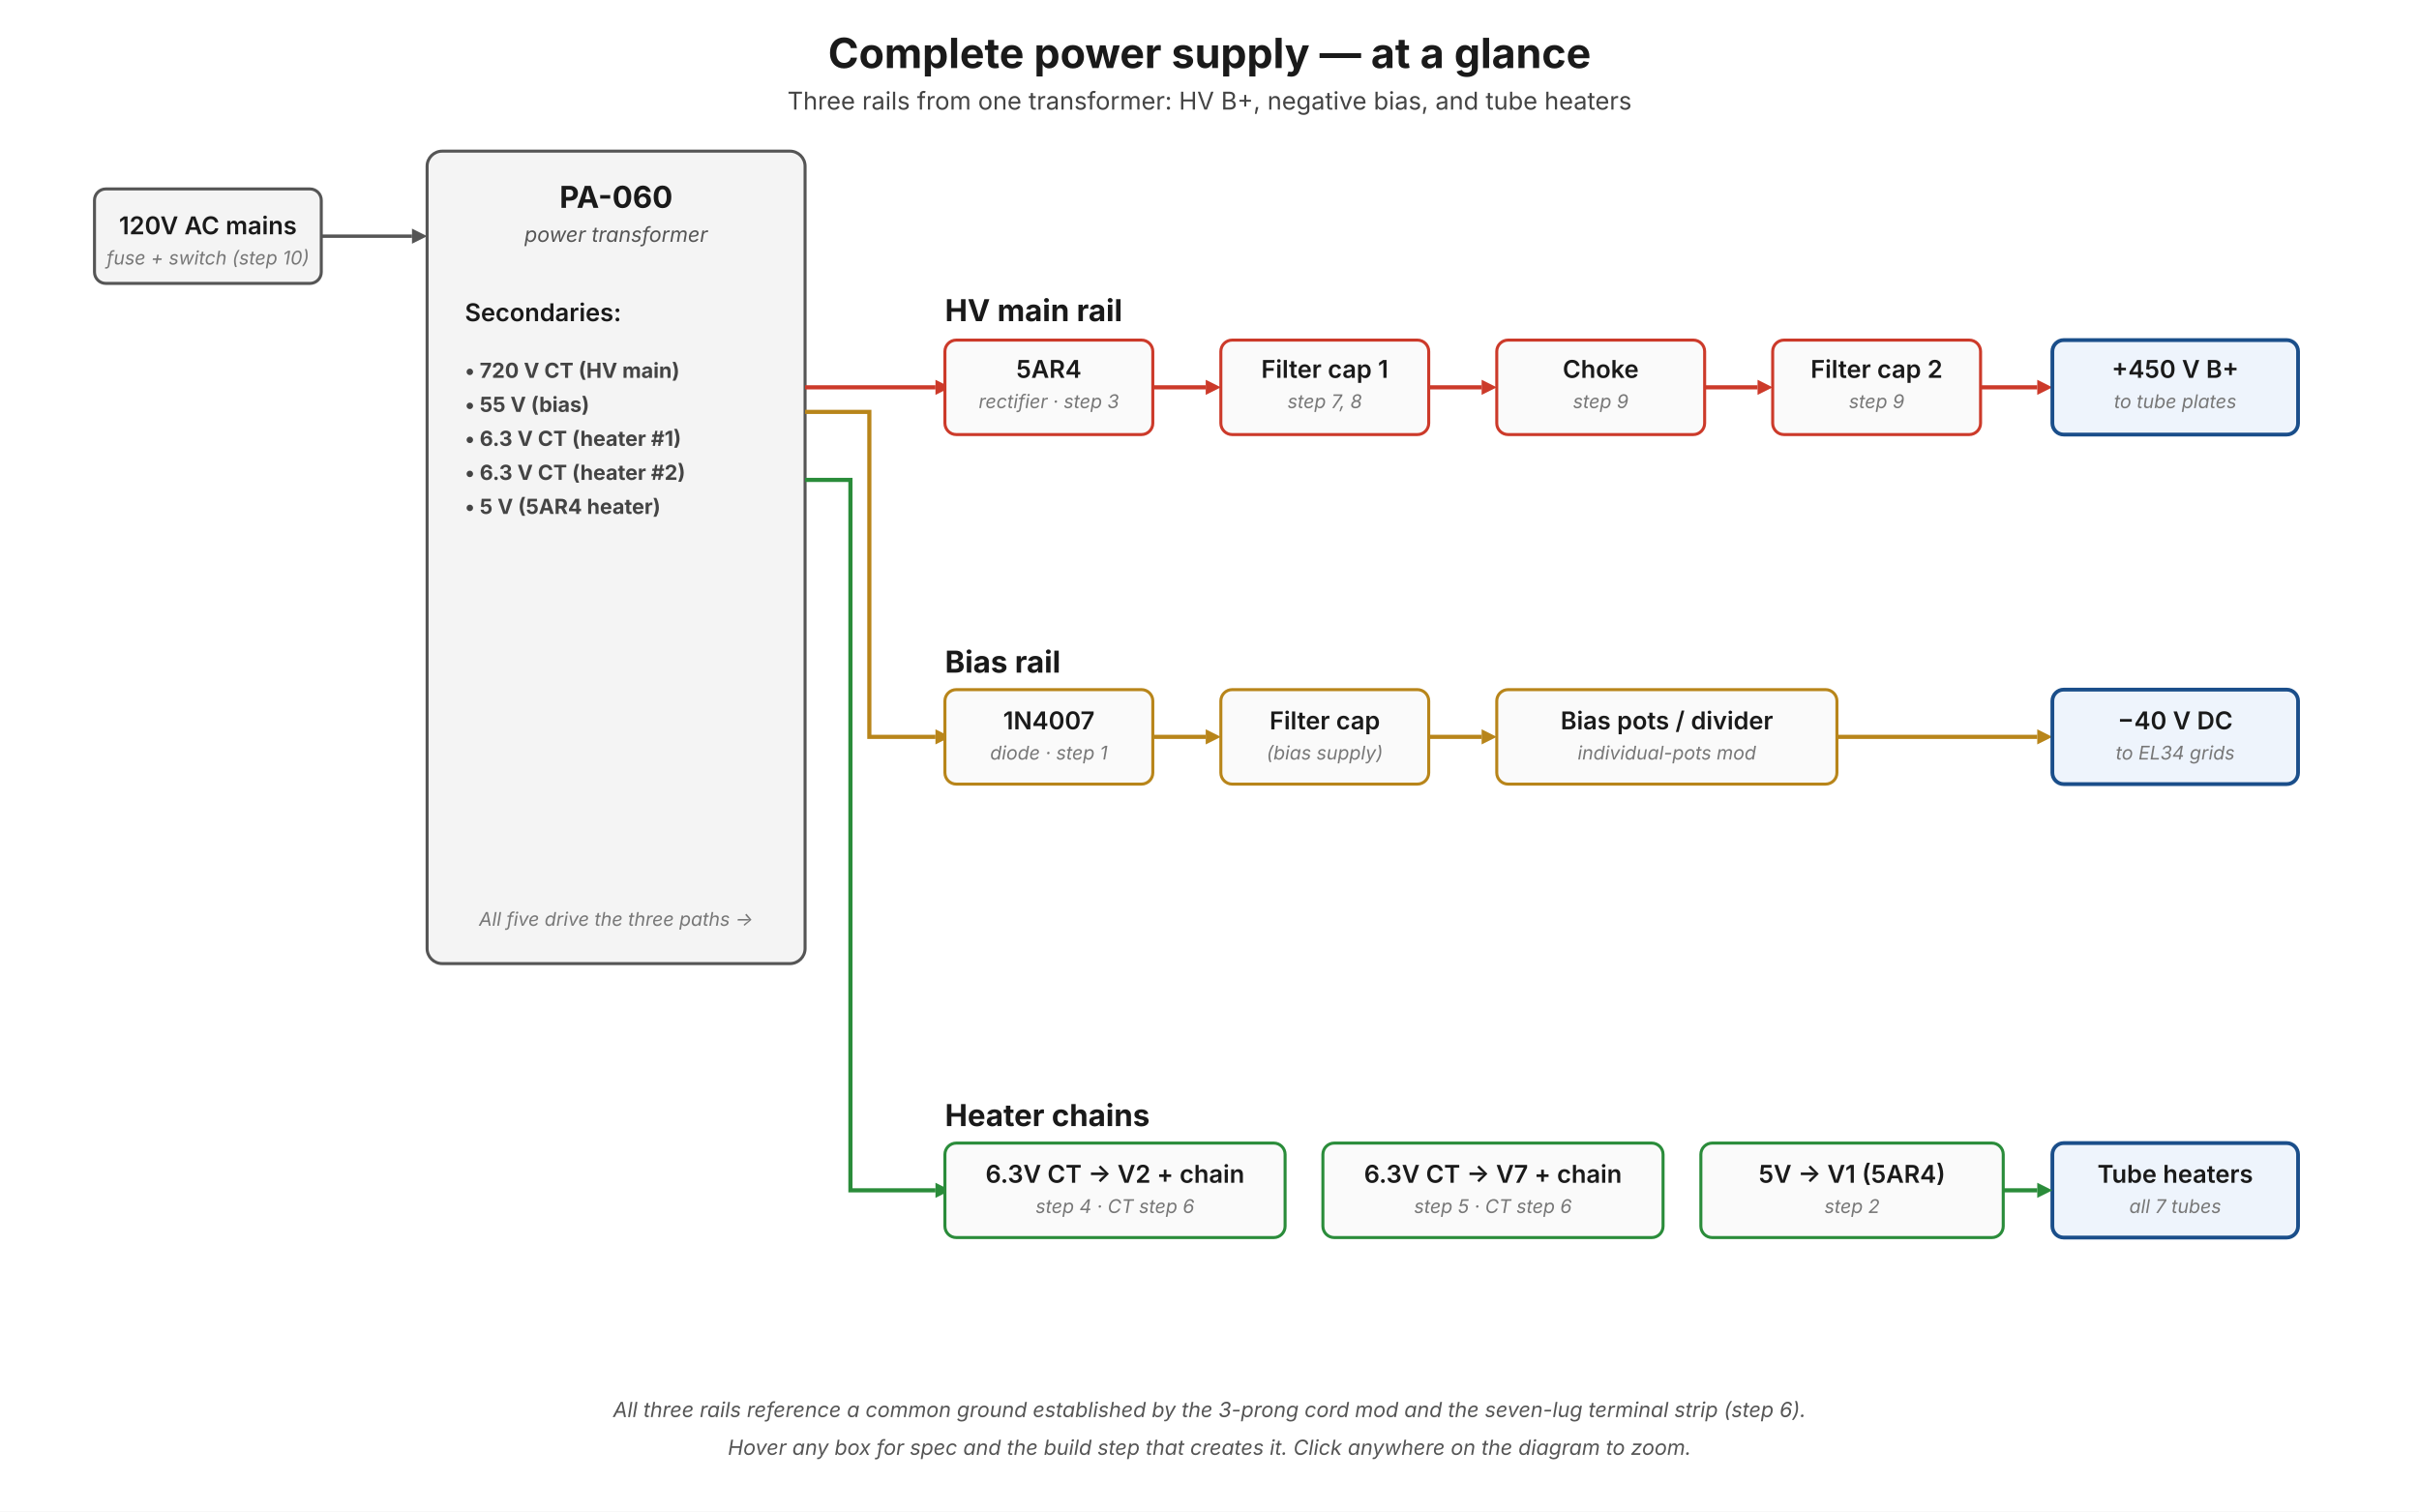
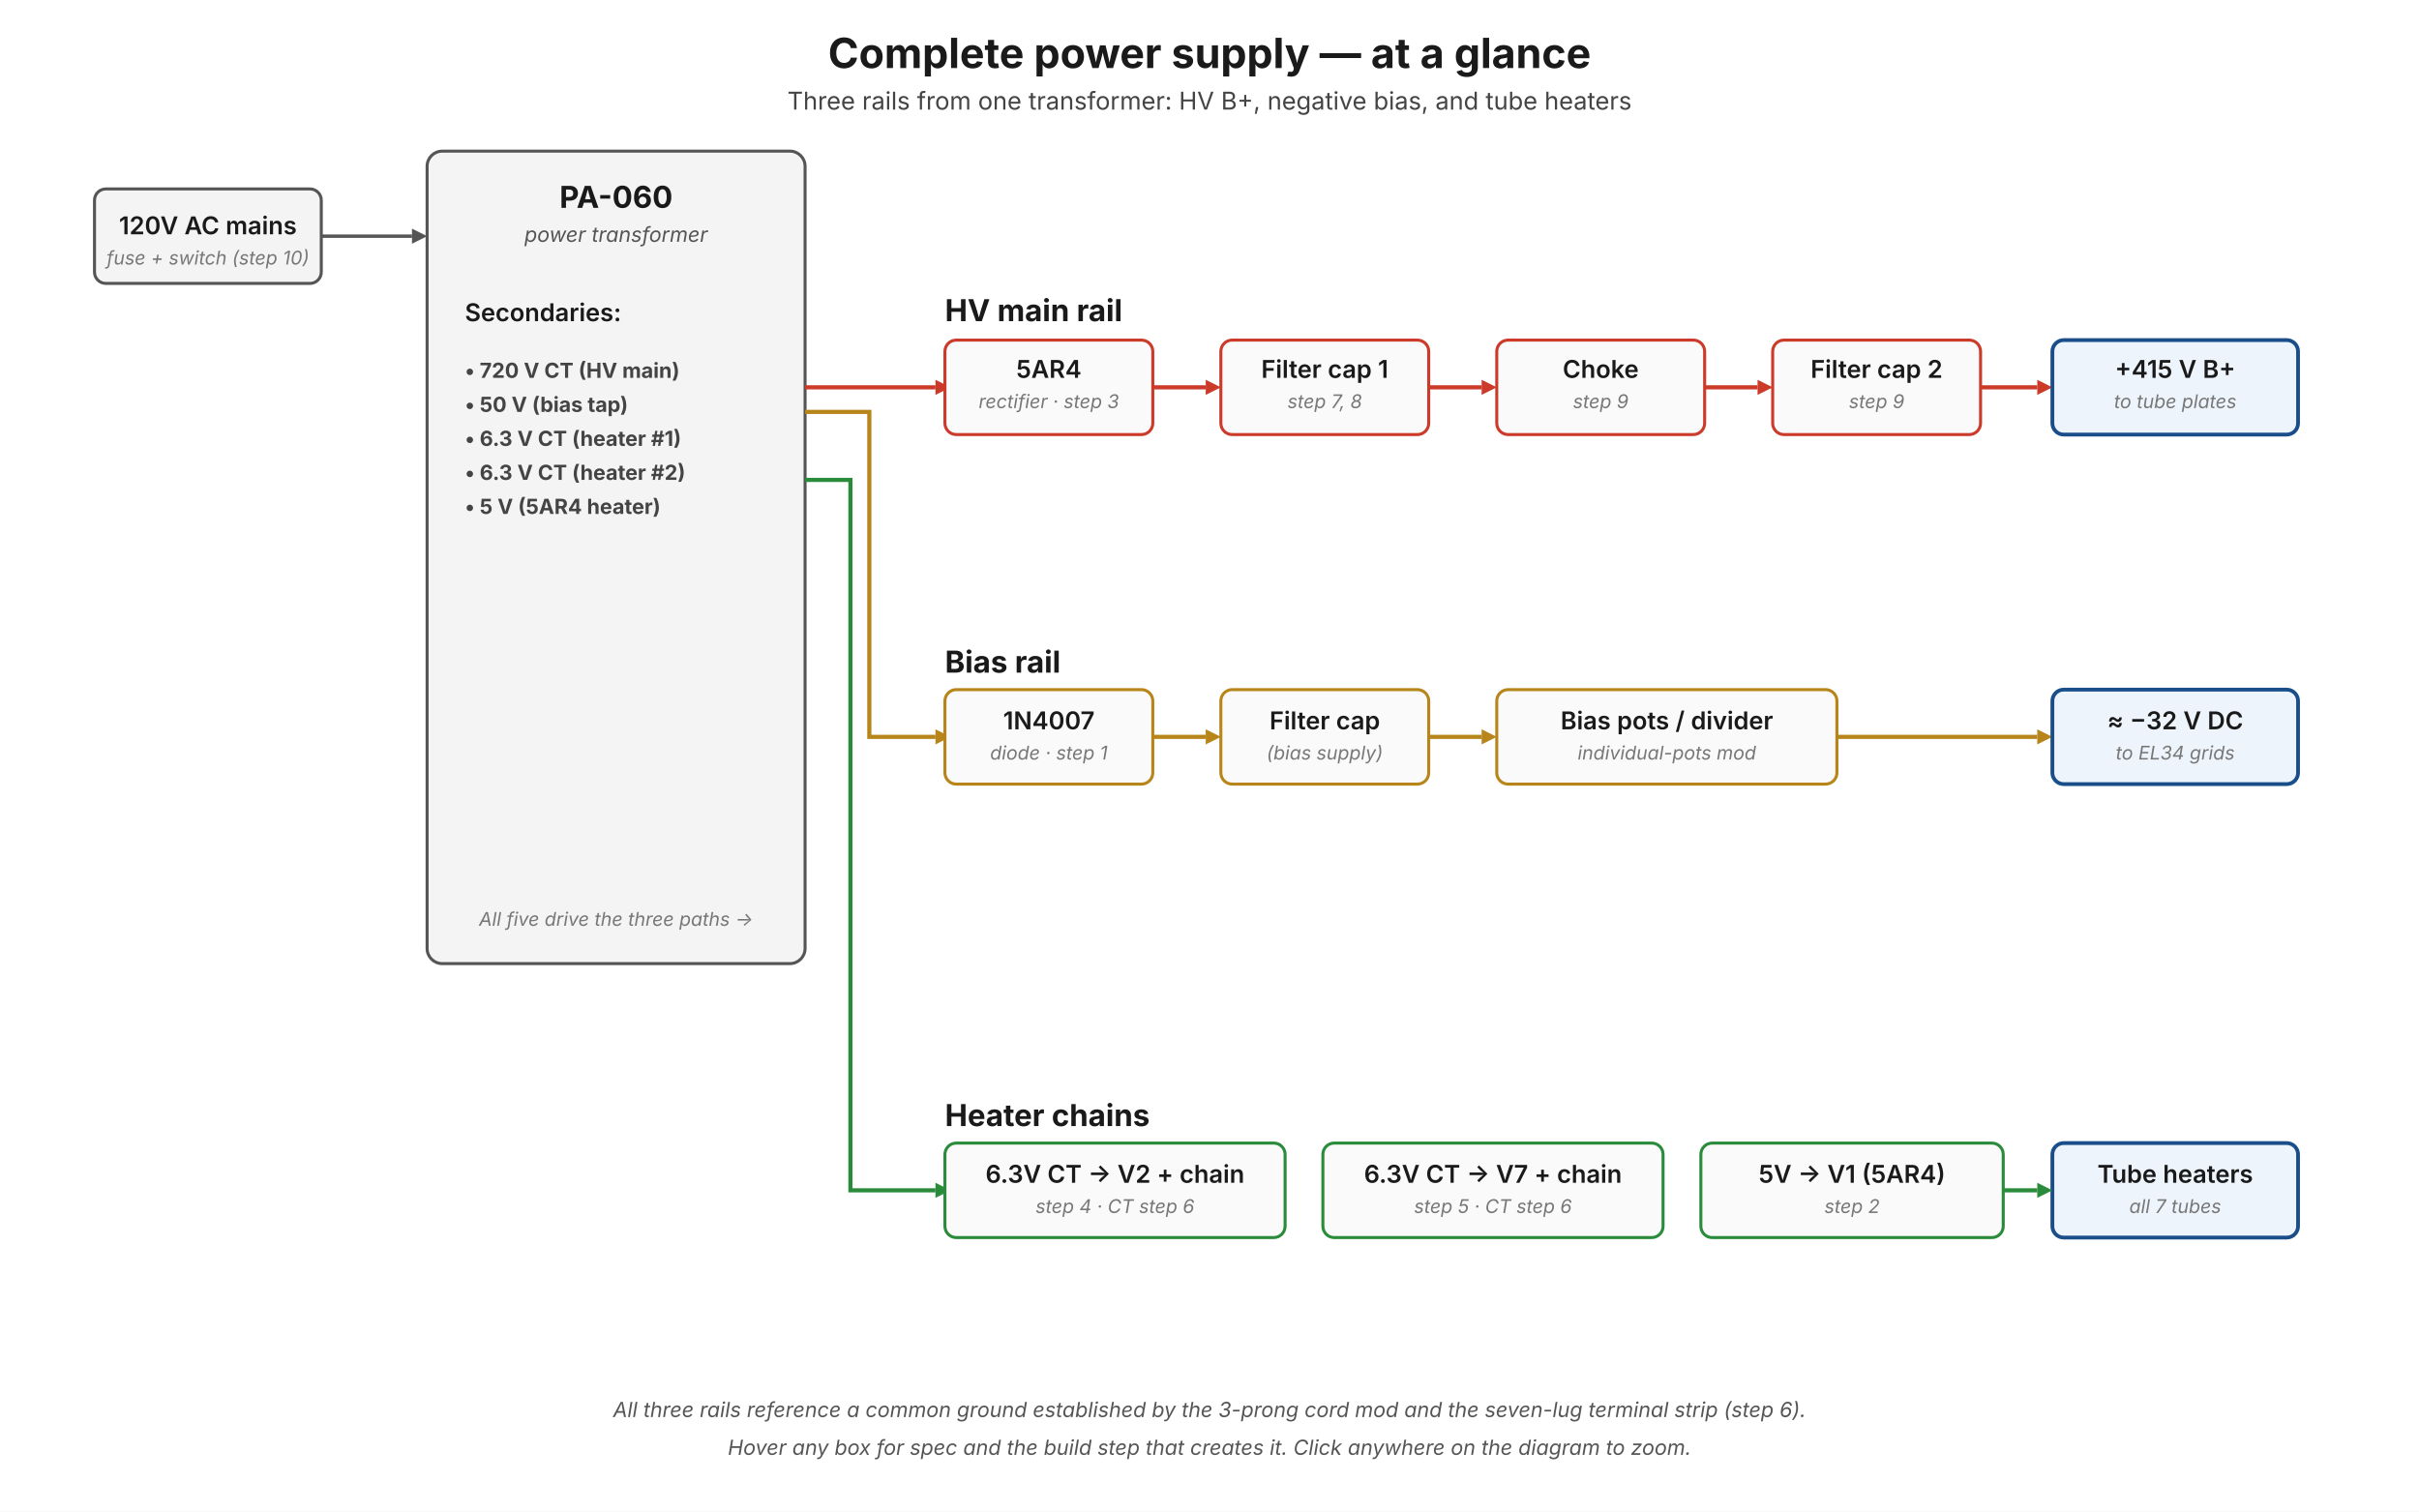
<svg xmlns="http://www.w3.org/2000/svg" viewBox="0 0 1280 800" role="img" aria-labelledby="psb-title psb-desc" font-family="Inter, system-ui, sans-serif">
  <style>
    .lead-group { cursor: help; }
    .lead-group:hover .box { stroke-width: 2.5; }
    .lead-group:hover .box-label { font-weight: 700; }

    .header  { font-size: 22px; font-weight: 700; fill: #1a1a1a; }
    .subhead { font-size: 13px; fill: #444; }
    .footer  { font-size: 11px; font-style: italic; fill: #555; }

    .path-label   { font-size: 16px; font-weight: 700; fill: #1a1a1a; }
    .path-note    { font-size: 11px; font-style: italic; fill: #555; }
    .box-label    { font-size: 13px; font-weight: 600; fill: #1a1a1a; }
    .box-spec     { font-size: 11px; fill: #444; }
    .box-step     { font-size: 10px; font-style: italic; fill: #777; }

    .box           { stroke-width: 1.6; fill: #fafafa; }
    .box-hv        { stroke: #cc3a2a; }
    .box-bias      { stroke: #b8851a; }
    .box-heater    { stroke: #2a8c3a; }
    .box-source    { stroke: #555; fill: #f4f4f4; }
    .box-load      { stroke: #1a4e8a; fill: #eef4fc; stroke-width: 2; }

    .wire          { stroke: #555; stroke-width: 1.8; fill: none; }
    .wire-hv       { stroke: #cc3a2a; stroke-width: 2.2; fill: none; }
    .wire-bias     { stroke: #b8851a; stroke-width: 2.2; fill: none; }
    .wire-heater   { stroke: #2a8c3a; stroke-width: 2.2; fill: none; }
    .arrow-hv      { fill: #cc3a2a; }
    .arrow-bias    { fill: #b8851a; }
    .arrow-heater  { fill: #2a8c3a; }

    .voltage-tag   { font-size: 12px; font-weight: 700; }
  </style>
  <rect width="1280" height="800" fill="#ffffff" />
  <text class="header" x="640" y="36" text-anchor="middle">Complete power supply — at a glance</text>
  <text class="subhead" x="640" y="58" text-anchor="middle">Three rails from one transformer: HV B+, negative bias, and tube heaters</text>
  <g class="lead-group">
    <rect class="box box-source" x="50" y="100" width="120" height="50" rx="6" />
    <text class="box-label" x="110" y="124" text-anchor="middle">120V AC mains</text>
    <text class="box-step" x="110" y="140" text-anchor="middle">fuse + switch (step 10)</text>
  </g>
  <line class="wire" x1="170" y1="125" x2="218" y2="125" />
  <polygon points="218,121 226,125 218,129" fill="#555" />
  <g class="lead-group">
    <rect class="box box-source" x="226" y="80" width="200" height="430" rx="8" stroke-width="2" />
    <text class="path-label" x="326" y="110" text-anchor="middle">PA-060</text>
    <text class="path-note" x="326" y="128" text-anchor="middle">power transformer</text>
    <text class="box-label" x="246" y="170">Secondaries:</text>
    <text class="box-spec" x="246" y="200" fill="#cc3a2a" font-weight="700">• 720 V CT  (HV main)</text>
-     <text class="box-spec" x="246" y="218" fill="#b8851a" font-weight="700">• 55 V  (bias)</text>
+     <text class="box-spec" x="246" y="218" fill="#b8851a" font-weight="700">• 50 V  (bias tap)</text>
    <text class="box-spec" x="246" y="236" fill="#2a8c3a" font-weight="700">• 6.3 V CT  (heater #1)</text>
    <text class="box-spec" x="246" y="254" fill="#2a8c3a" font-weight="700">• 6.3 V CT  (heater #2)</text>
    <text class="box-spec" x="246" y="272" fill="#2a8c3a" font-weight="700">• 5 V  (5AR4 heater)</text>
    <text class="box-step" x="326" y="490" text-anchor="middle">All five drive the three paths →</text>
  </g>
  <polyline class="wire-hv" points="426,205 495,205" fill="none" />
  <polygon class="arrow-hv" points="495,201 503,205 495,209" />
  <polyline class="wire-bias" points="426,218 460,218 460,390 495,390" fill="none" />
  <polygon class="arrow-bias" points="495,386 503,390 495,394" />
  <polyline class="wire-heater" points="426,254 450,254 450,630 495,630" fill="none" />
  <polygon class="arrow-heater" points="495,626 503,630 495,634" />
  <g class="lead-group">
    <text class="path-label" x="500" y="170" fill="#cc3a2a">HV main rail</text>
    <rect class="box box-hv" x="500" y="180" width="110" height="50" rx="6" />
    <text class="box-label" x="555" y="200" text-anchor="middle">5AR4</text>
    <text class="box-step" x="555" y="216" text-anchor="middle">rectifier · step 3</text>
    <line class="wire-hv" x1="610" y1="205" x2="638" y2="205" />
    <polygon class="arrow-hv" points="638,201 646,205 638,209" />
    <rect class="box box-hv" x="646" y="180" width="110" height="50" rx="6" />
    <text class="box-label" x="701" y="200" text-anchor="middle">Filter cap 1</text>
    <text class="box-step" x="701" y="216" text-anchor="middle">step 7, 8</text>
    <line class="wire-hv" x1="756" y1="205" x2="784" y2="205" />
    <polygon class="arrow-hv" points="784,201 792,205 784,209" />
    <rect class="box box-hv" x="792" y="180" width="110" height="50" rx="6" />
    <text class="box-label" x="847" y="200" text-anchor="middle">Choke</text>
    <text class="box-step" x="847" y="216" text-anchor="middle">step 9</text>
    <line class="wire-hv" x1="902" y1="205" x2="930" y2="205" />
    <polygon class="arrow-hv" points="930,201 938,205 930,209" />
    <rect class="box box-hv" x="938" y="180" width="110" height="50" rx="6" />
    <text class="box-label" x="993" y="200" text-anchor="middle">Filter cap 2</text>
    <text class="box-step" x="993" y="216" text-anchor="middle">step 9</text>
    <line class="wire-hv" x1="1048" y1="205" x2="1078" y2="205" />
    <polygon class="arrow-hv" points="1078,201 1086,205 1078,209" />
    <rect class="box box-load" x="1086" y="180" width="130" height="50" rx="6" />
-     <text class="box-label" x="1151" y="200" text-anchor="middle" fill="#1a4e8a">+450 V B+</text>
+     <text class="box-label" x="1151" y="200" text-anchor="middle" fill="#1a4e8a">+415 V B+</text>
    <text class="box-step" x="1151" y="216" text-anchor="middle">to tube plates</text>
  </g>
  <g class="lead-group">
    <text class="path-label" x="500" y="356" fill="#b8851a">Bias rail</text>
    <rect class="box box-bias" x="500" y="365" width="110" height="50" rx="6" />
    <text class="box-label" x="555" y="386" text-anchor="middle">1N4007</text>
    <text class="box-step" x="555" y="402" text-anchor="middle">diode · step 1</text>
    <line class="wire-bias" x1="610" y1="390" x2="638" y2="390" />
    <polygon class="arrow-bias" points="638,386 646,390 638,394" />
    <rect class="box box-bias" x="646" y="365" width="110" height="50" rx="6" />
    <text class="box-label" x="701" y="386" text-anchor="middle">Filter cap</text>
    <text class="box-step" x="701" y="402" text-anchor="middle">(bias supply)</text>
    <line class="wire-bias" x1="756" y1="390" x2="784" y2="390" />
    <polygon class="arrow-bias" points="784,386 792,390 784,394" />
    <rect class="box box-bias" x="792" y="365" width="180" height="50" rx="6" />
    <text class="box-label" x="882" y="386" text-anchor="middle">Bias pots / divider</text>
    <text class="box-step" x="882" y="402" text-anchor="middle">individual-pots mod</text>
    <line class="wire-bias" x1="972" y1="390" x2="1078" y2="390" />
    <polygon class="arrow-bias" points="1078,386 1086,390 1078,394" />
    <rect class="box box-load" x="1086" y="365" width="130" height="50" rx="6" />
-     <text class="box-label" x="1151" y="386" text-anchor="middle" fill="#1a4e8a">−40 V DC</text>
+     <text class="box-label" x="1151" y="386" text-anchor="middle" fill="#1a4e8a">≈ −32 V DC</text>
    <text class="box-step" x="1151" y="402" text-anchor="middle">to EL34 grids</text>
  </g>
  <g class="lead-group">
    <text class="path-label" x="500" y="596" fill="#2a8c3a">Heater chains</text>
    <rect class="box box-heater" x="500" y="605" width="180" height="50" rx="6" />
    <text class="box-label" x="590" y="626" text-anchor="middle">6.3V CT → V2 + chain</text>
    <text class="box-step" x="590" y="642" text-anchor="middle">step 4 · CT step 6</text>
    <rect class="box box-heater" x="700" y="605" width="180" height="50" rx="6" />
    <text class="box-label" x="790" y="626" text-anchor="middle">6.3V CT → V7 + chain</text>
    <text class="box-step" x="790" y="642" text-anchor="middle">step 5 · CT step 6</text>
    <rect class="box box-heater" x="900" y="605" width="160" height="50" rx="6" />
    <text class="box-label" x="980" y="626" text-anchor="middle">5V → V1 (5AR4)</text>
    <text class="box-step" x="980" y="642" text-anchor="middle">step 2</text>
    <rect class="box box-load" x="1086" y="605" width="130" height="50" rx="6" />
    <text class="box-label" x="1151" y="626" text-anchor="middle" fill="#1a4e8a">Tube heaters</text>
    <text class="box-step" x="1151" y="642" text-anchor="middle">all 7 tubes</text>
    <line class="wire-heater" x1="1060" y1="630" x2="1078" y2="630" />
    <polygon class="arrow-heater" points="1078,626 1086,630 1078,634" />
  </g>
  <text class="footer" x="640" y="750" text-anchor="middle">All three rails reference a common ground established by the 3-prong cord mod and the seven-lug terminal strip (step 6).</text>
  <text class="footer" x="640" y="770" text-anchor="middle">Hover any box for spec and the build step that creates it. Click anywhere on the diagram to zoom.</text>
</svg>
